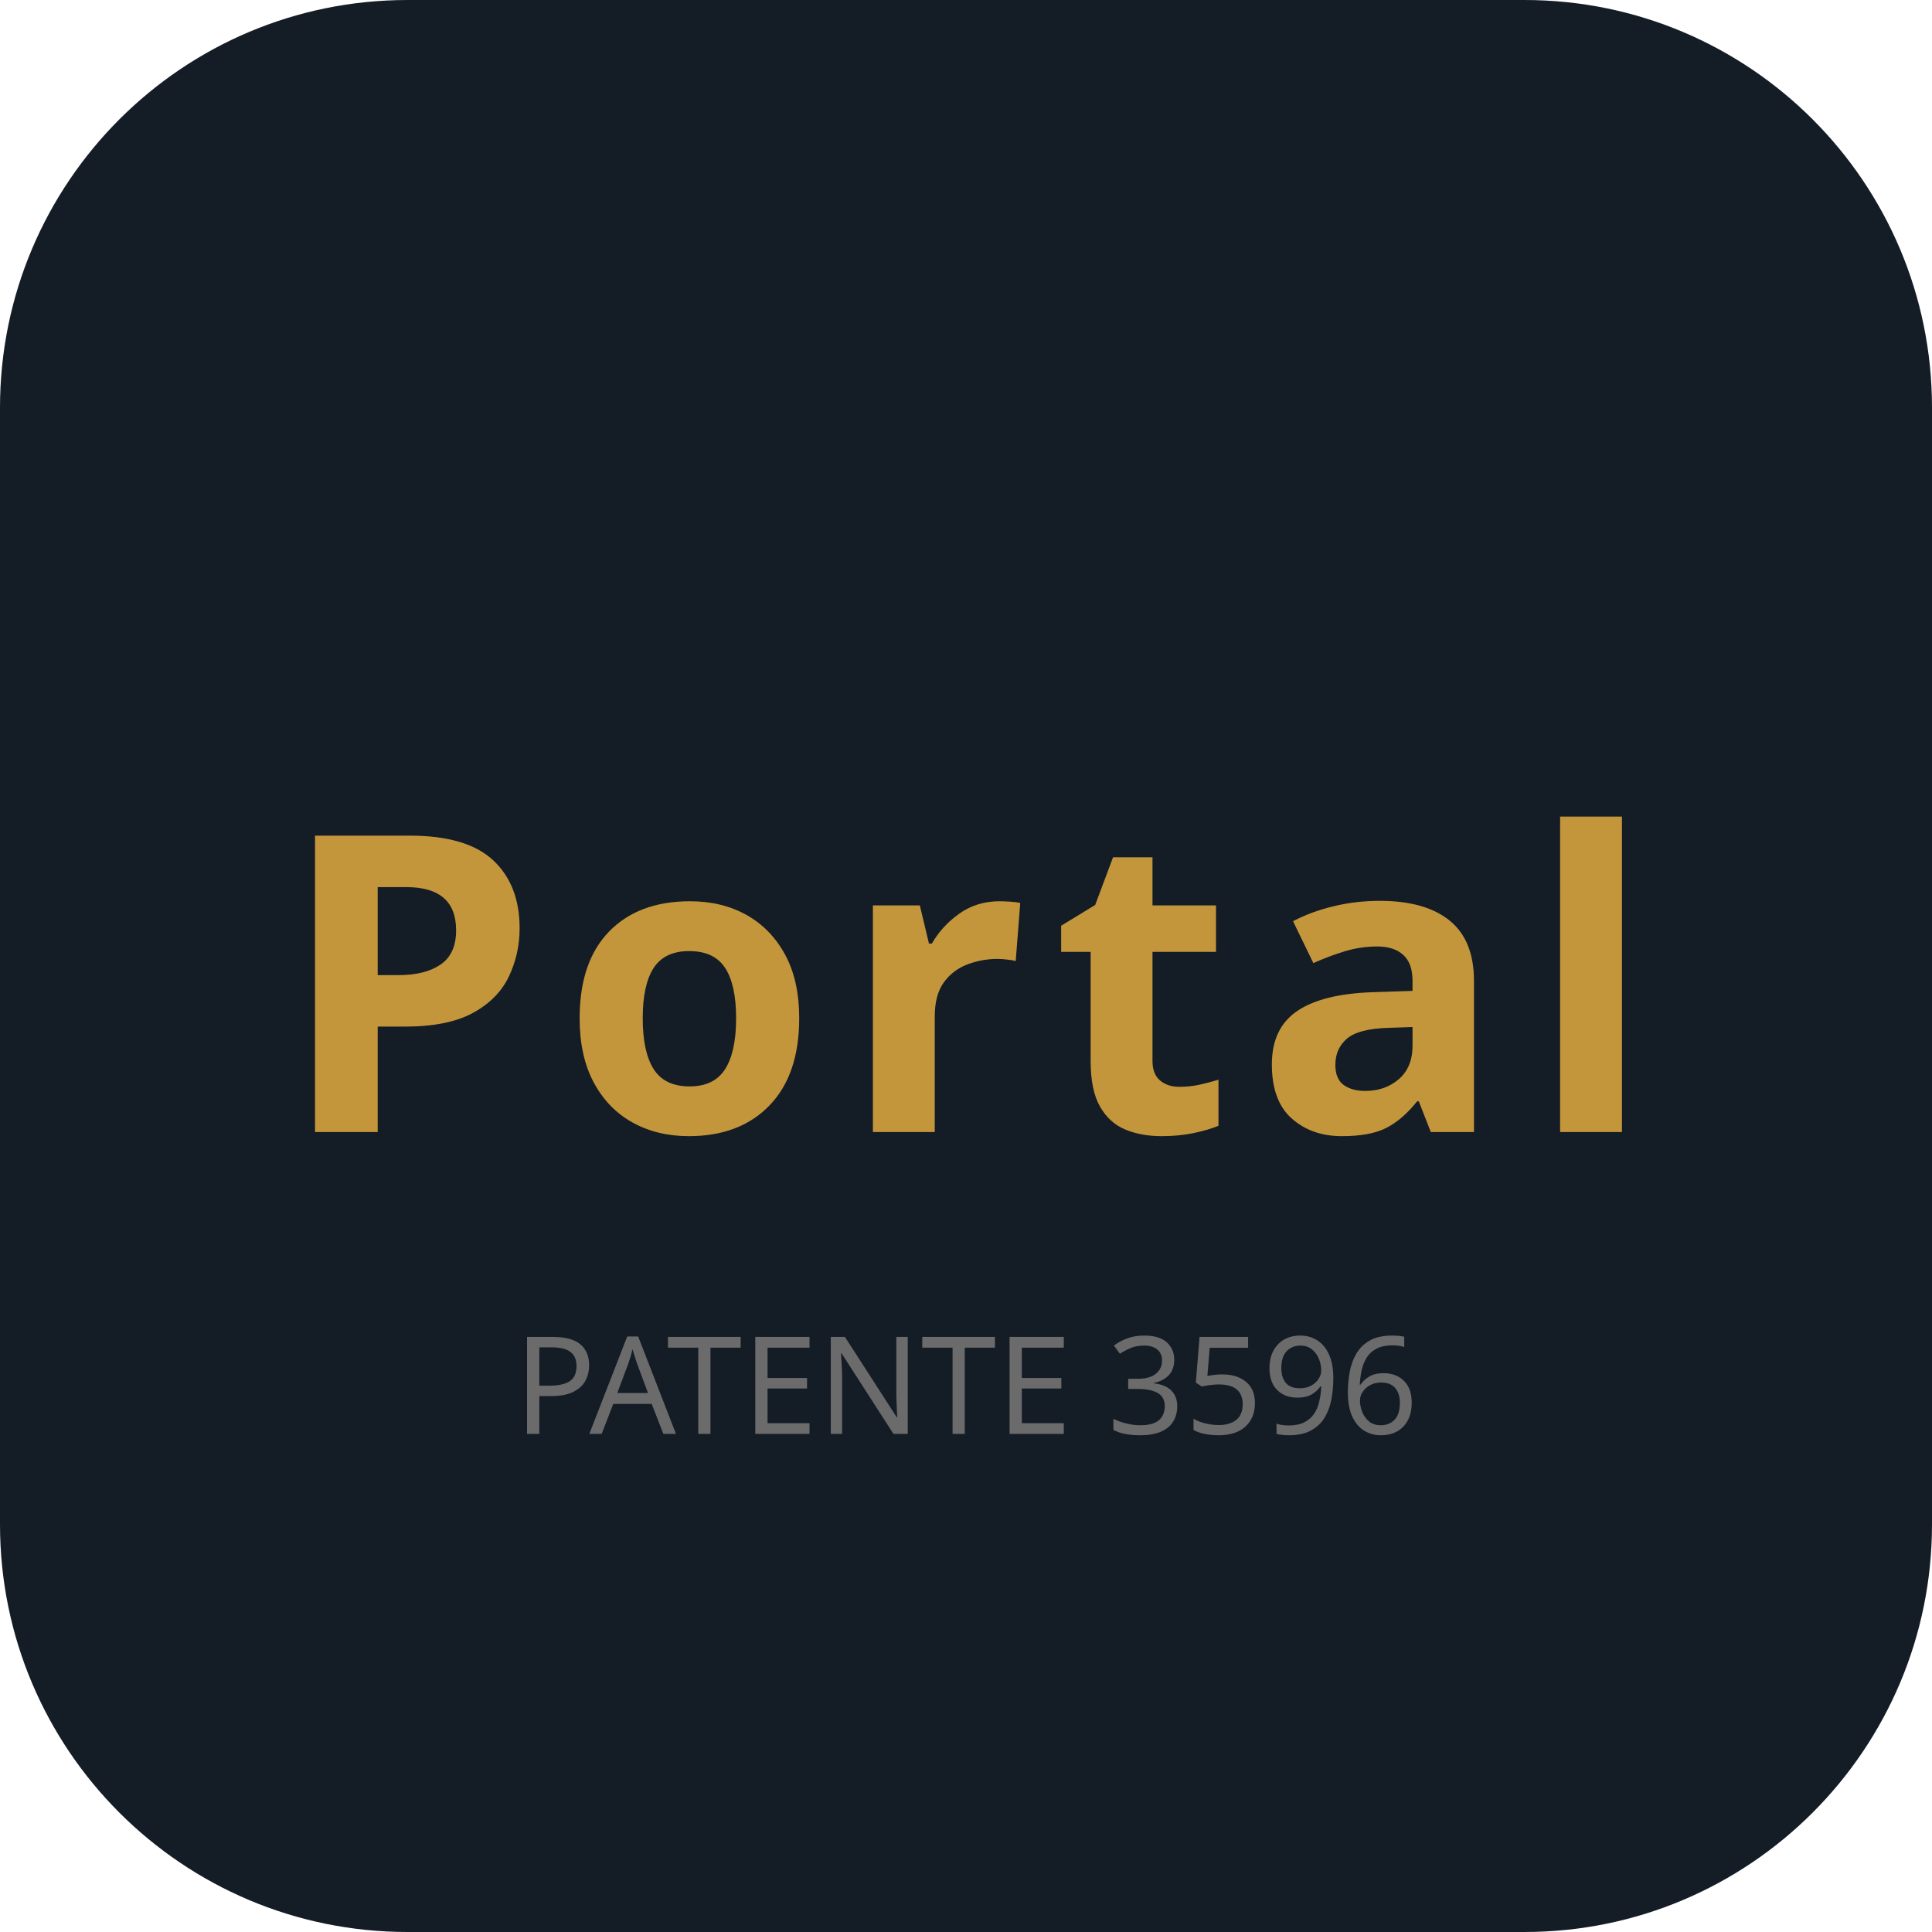
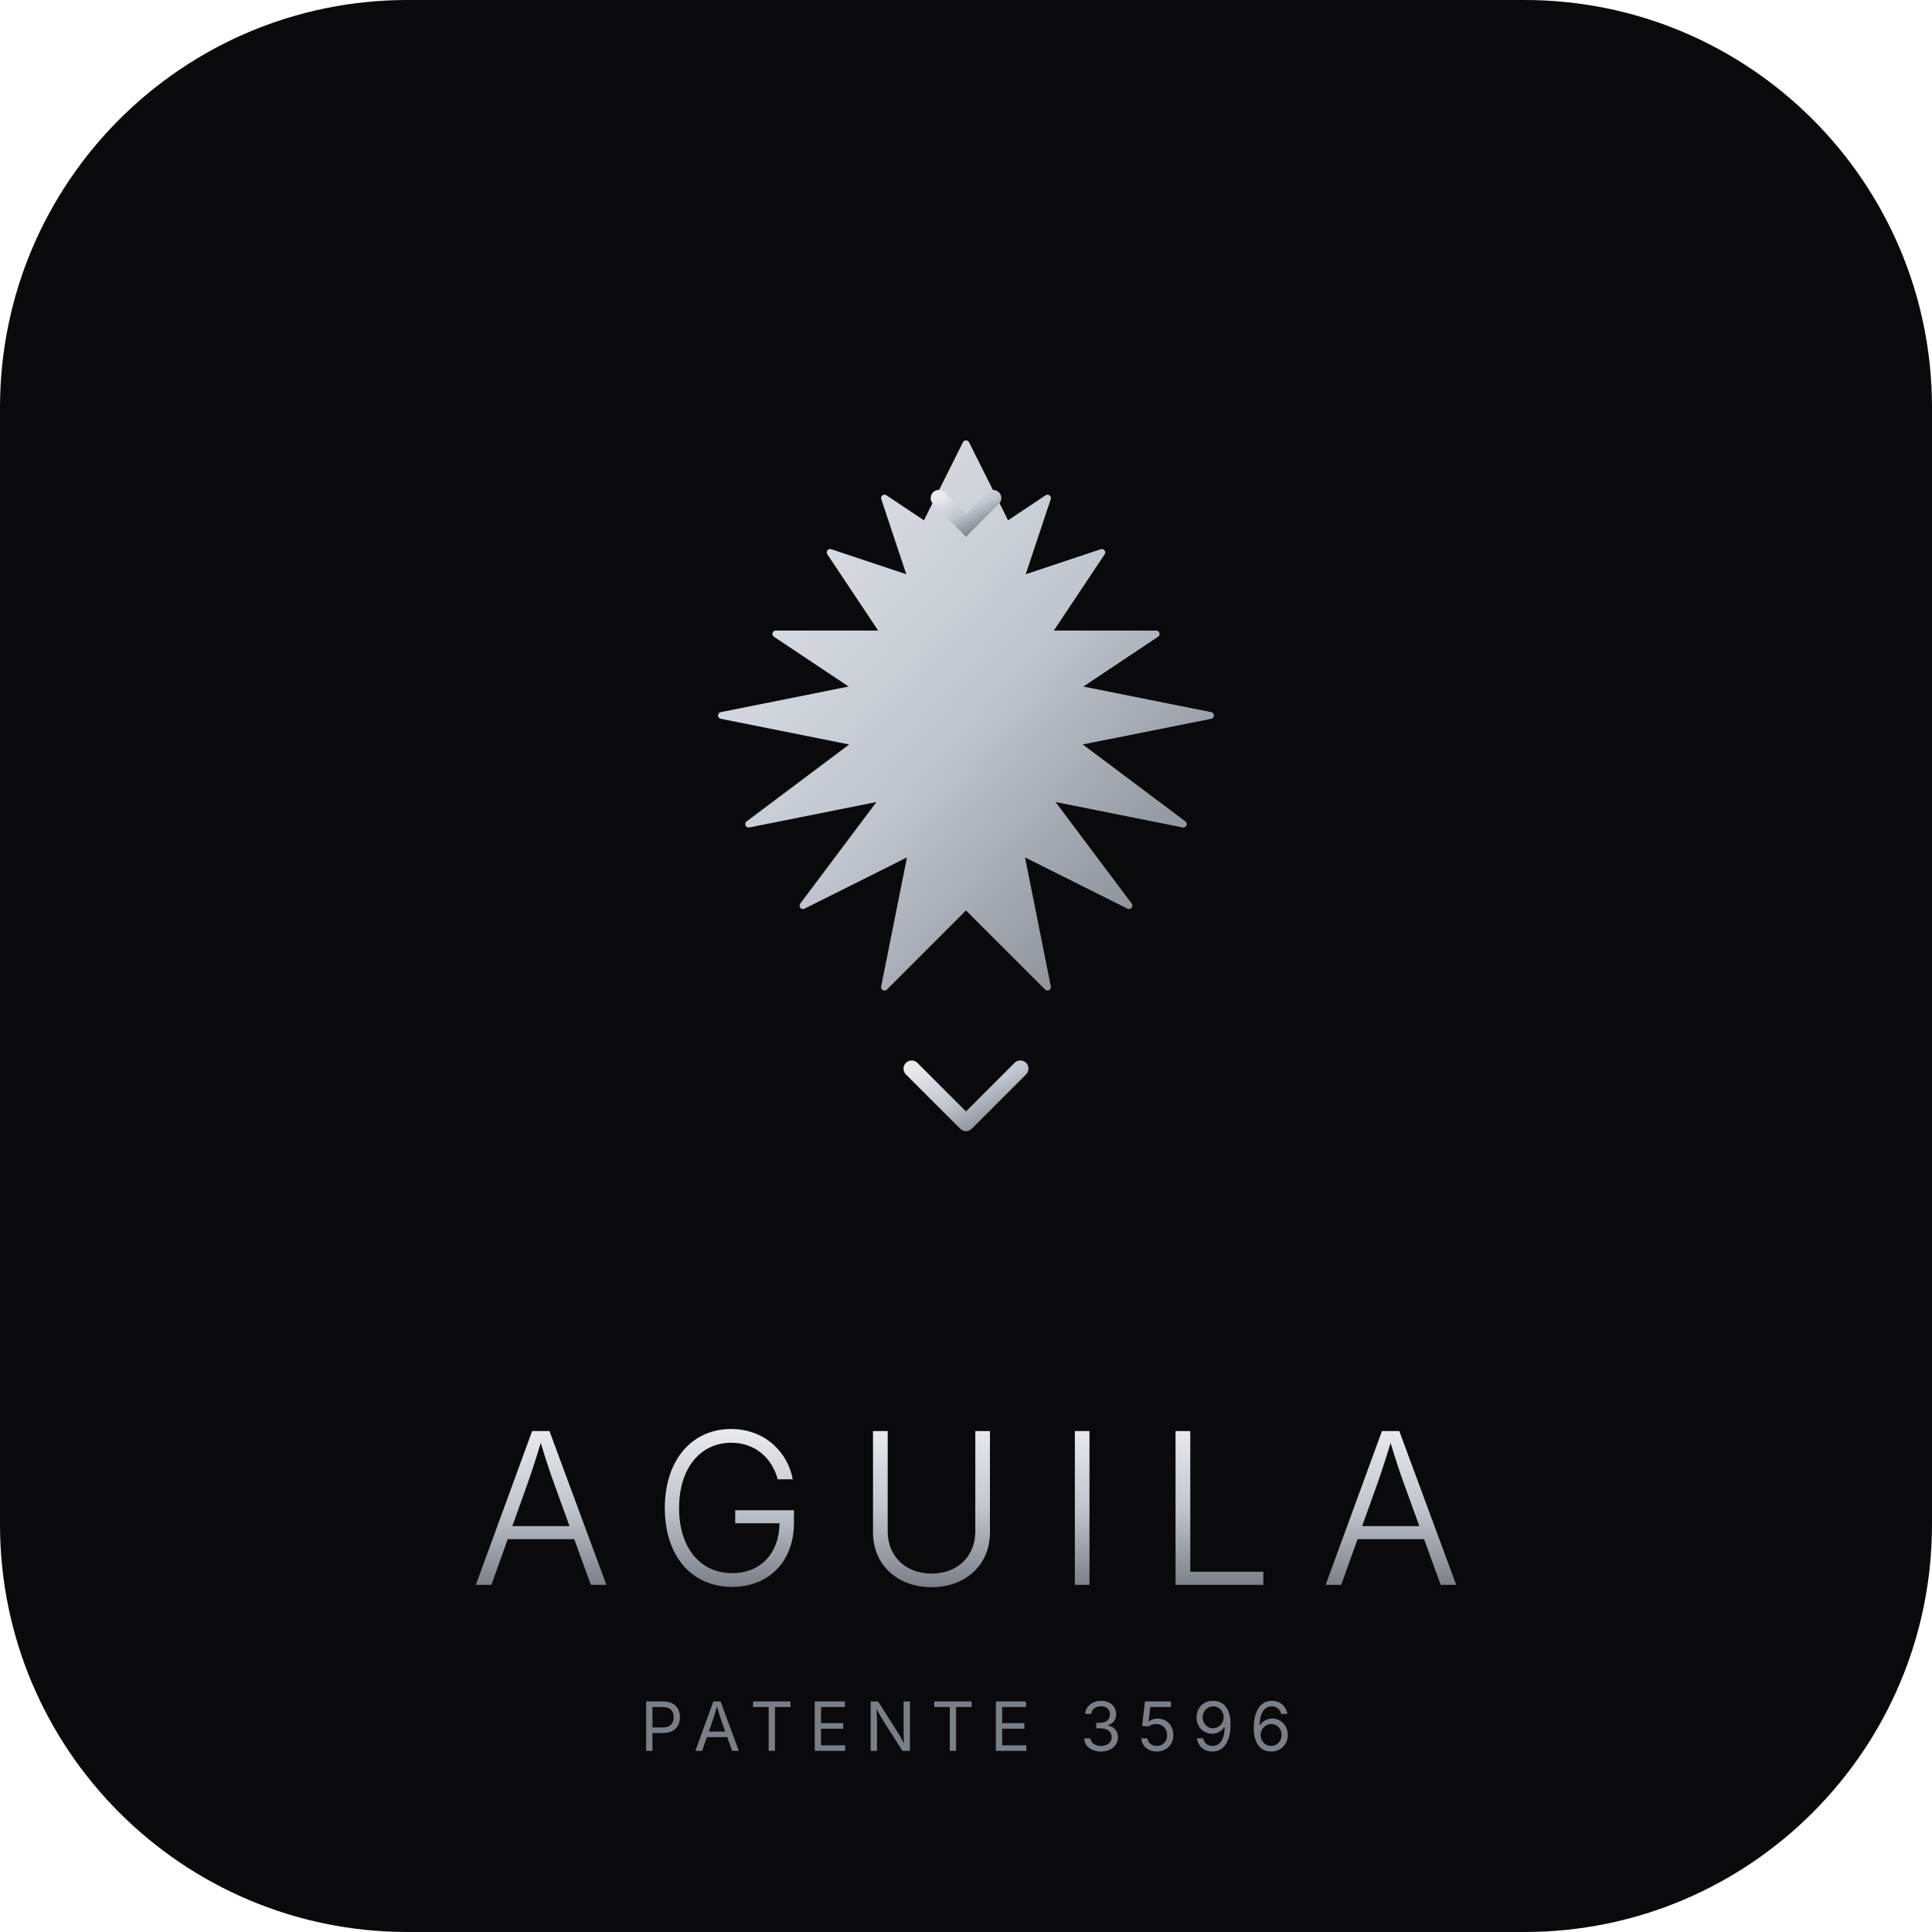
- <svg xmlns="http://www.w3.org/2000/svg" viewBox="0 0 512 512">
-   <rect width="512" height="512" rx="108" fill="#141C26" />
-   <text x="256" y="300" text-anchor="middle" font-family="sans-serif" font-weight="800" font-size="110" letter-spacing="6" fill="#C4963C">Portal</text>
-   <text x="256" y="380" text-anchor="middle" font-family="sans-serif" font-weight="500" font-size="36" fill="#6B6B6B">PATENTE 3596</text>
+ <svg xmlns="http://www.w3.org/2000/svg" viewBox="0 0 512 512" width="512" height="512">
+   <defs>
+     <linearGradient id="chrome" x1="0%" y1="0%" x2="100%" y2="100%">
+       <stop offset="0%" stop-color="#E8EAED" />
+       <stop offset="50%" stop-color="#C0C5CE" />
+       <stop offset="100%" stop-color="#7A7E86" />
+     </linearGradient>
+     <linearGradient id="chromeText" x1="0%" y1="0%" x2="0%" y2="100%">
+       <stop offset="0%" stop-color="#E8EAED" />
+       <stop offset="50%" stop-color="#C0C5CE" />
+       <stop offset="100%" stop-color="#7A7E86" />
+     </linearGradient>
+   </defs>
+   <rect width="512" height="512" rx="108" fill="#0A0A0C" />
+   <g transform="translate(256 204) scale(3.6) translate(-36 -36)">
+     <path d="M36 12 L33 18 L30 16 L32 22 L26 20 L30 26 L22 26 L28 30 L18 32 L28 34 L20 40 L30 38 L24 46 L32 42 L30 52 L36 46 L42 52 L40 42 L48 46 L42 38 L52 40 L44 34 L54 32 L44 30 L50 26 L42 26 L46 20 L40 22 L42 16 L39 18 Z" fill="url(#chrome)" stroke="url(#chrome)" stroke-width="0.5" stroke-linejoin="round" />
+     <path d="M34 16 L36 18 L38 16" fill="none" stroke="url(#chrome)" stroke-width="1.2" stroke-linecap="round" />
+     <path d="M36 46 L36 58" fill="none" stroke="url(#chrome)" stroke-width="1.4" stroke-linecap="round" />
+     <path d="M32 58 L36 62 L40 58" fill="none" stroke="url(#chrome)" stroke-width="1.2" stroke-linecap="round" stroke-linejoin="round" />
+   </g>
+   <text x="256" y="420" text-anchor="middle" font-family="'Inter', 'Helvetica Neue', Arial, sans-serif" font-weight="300" font-size="56" letter-spacing="12" fill="url(#chromeText)">AGUILA</text>
+   <text x="256" y="464" text-anchor="middle" font-family="'Inter', 'Helvetica Neue', Arial, sans-serif" font-weight="400" font-size="18" letter-spacing="4" fill="#7A7E86">PATENTE 3596</text>
</svg>
